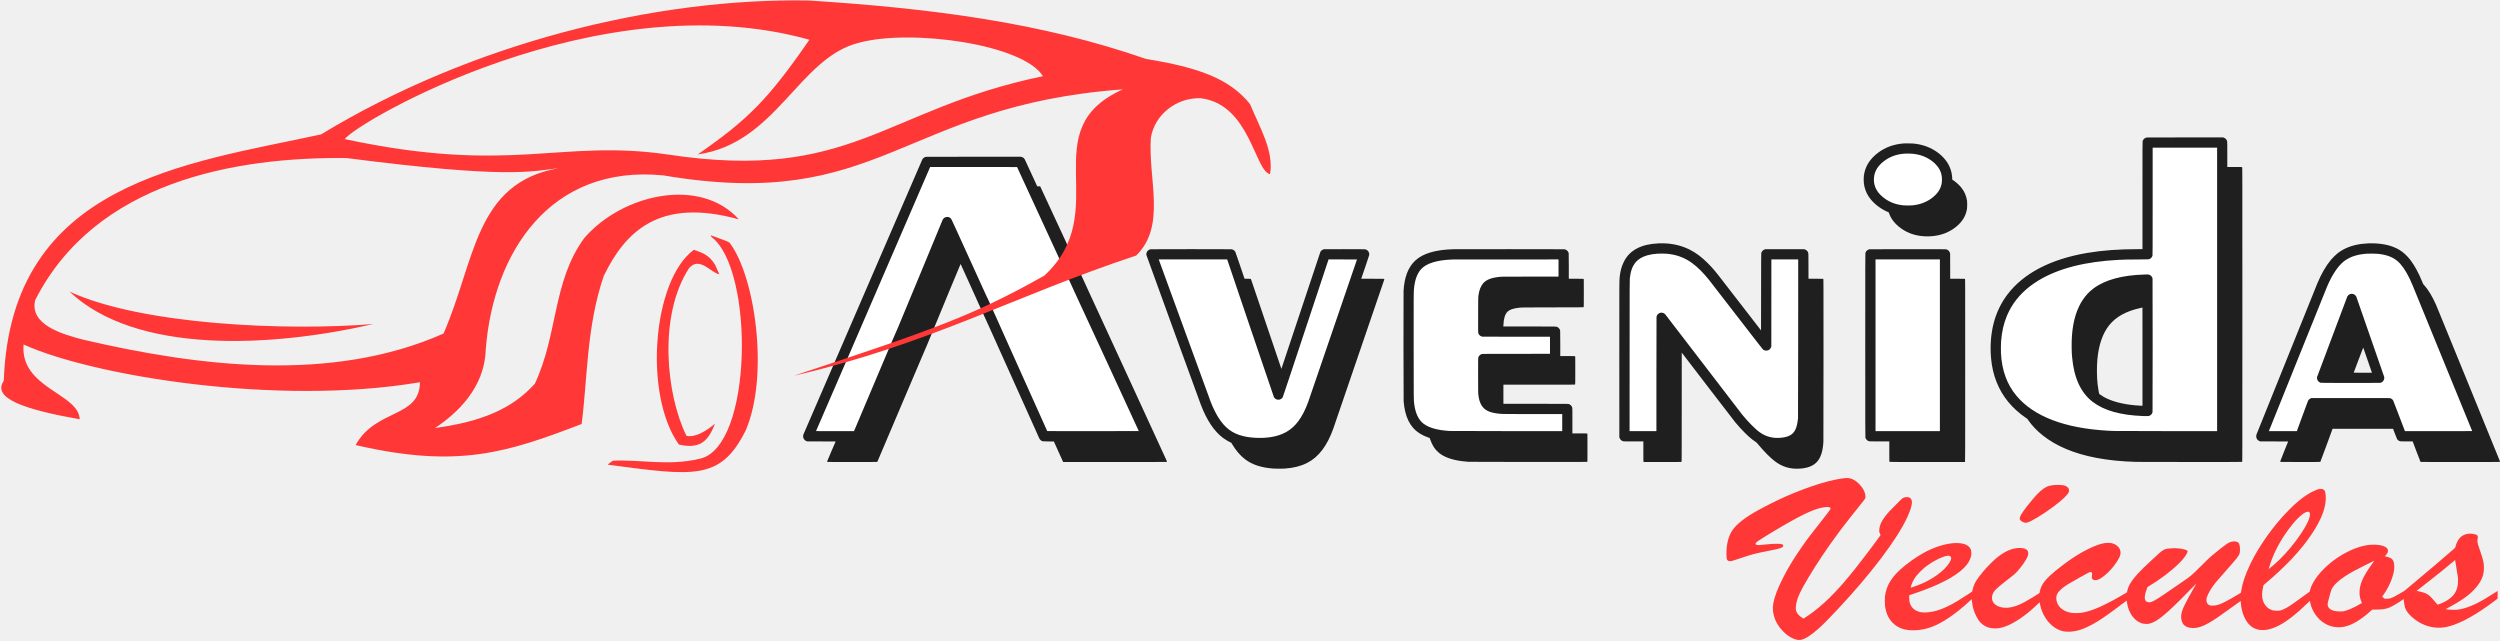
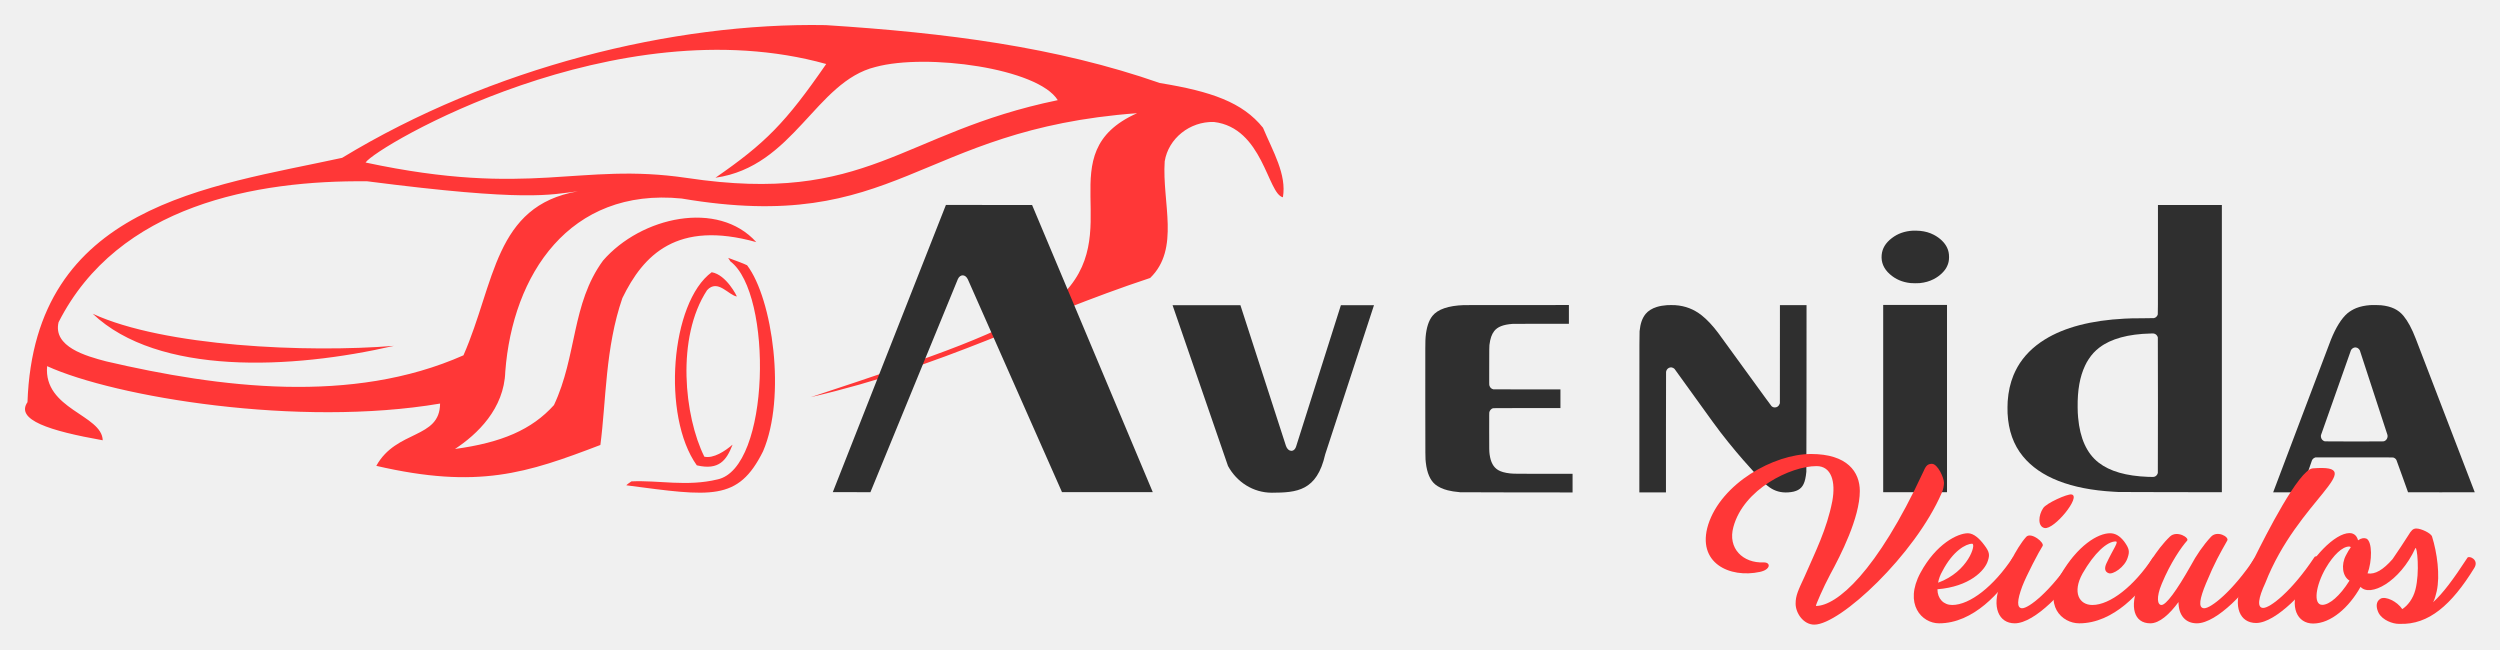
- <svg xmlns="http://www.w3.org/2000/svg" width="100%" height="100%" viewBox="0 0 135073 34617" version="1.1" xml:space="preserve" style="fill-rule:evenodd;clip-rule:evenodd;stroke-linejoin:round;stroke-miterlimit:2;" id="svg30">
-   <defs id="defs34" />
-   <g id="g28">
-     <g id="g18" style="display:inline">
-       <path d="m 134245,23691 -4192,-9480 -1096,-794 -1557,57 -596,212 -673,480 -481,673 -538,1384 -2845,7113 615,327 1653,-154 c 0,0 923,-229.5 1019,-499 96,-269.5 885,-635 885,-635 0,0 1729,231.1 1941,231 212,-0.1 1134,173 1134,173 l 193,654 1172,173 z m -7883,-3222 c 451,-60.1 2056,-66 2056,-66 0,0 -118,-1600.5 -447,-1762 -394,-193.3 115,-671.4 -356,-462 -797,354.9 -963,736.7 -843,1037 120,300.3 -522,1152 -522,1152 0,0 -339,161.1 112,101 z" style="fill:#ffffff" id="path2" />
-       <path d="m 120373,23563 -360,-15890 h -3935 l -30,6038 -3755,330 -1863,661 -1231,721 -871,1321 -421,1683 30,1291 451,1532 1412,1322 c 3369,1223.3 6884,1610 10573,991 z m -4235,-1442 -151,-6158 c 0,0 -1290,-270.7 -1471,-30 -181,240.7 -932,1232 -932,1232 0,0 -240,629.9 -360,1171 -120,541.1 -240,1743 -240,1743 l 150,1201 1051,811 z" style="fill:#ffffff" id="path4" />
-       <path d="m 105414,10707 -511,-2013 -841,-691 -1141,-120 -751,271 -1021,660 v 1232 l 420,631 c 0,0 630,569.5 931,600 301,30.5 932,361.2 1262,331 330,-30.2 1652,-901 1652,-901 z" style="fill:#ffffff" id="path6" />
-       <path d="m 84568,24074 c -0.3,-0.3 150,-1412 150,-1412 l -150,-601 -931,-90 -2854,-60 c 0,0 -390,-992.1 -150,-1232 240,-239.9 449.9,-691.5 1171,-691 721.1,0.5 1502.7,-30.2 1953,-120 450.3,-89.8 180,-991 180,-991 l 90,-901 -3514,-300 811,-2103 1502,-210 1592,-90 -211,-1623 -5947,31 -1202,330 -510,601 -421,570 -60,1622 v 5257 l 751,1051 991,571 c 0,0 6759.3,391.3 6759,391 z" style="fill:#ffffff" id="path8" />
-       <path d="m 62249,13771 c 0.5,-0.4 3245,9011 3245,9011 l 1201,781 721,451 c 0,0 691.1,150.2 1472,150 780.9,-0.2 840.2,30.6 1171,-120 330.8,-150.6 540.5,-60.5 721,-481 180.5,-420.5 1,-510.1 271,-1021 270,-510.9 2553,-8831 2553,-8831 l -1021,-30 h -1022 l -2283,7149 -2763,-7180 c 0,0 -4266.5,121.4 -4266,121 z" style="fill:#ffffff" id="path10" />
-       <path d="m 61979,23923 -3725,-8350 -3154,-6699 -5046,-180 -6188,14599 2914,480 4776,-10964 4956,10784 z" style="fill:#ffffff" id="path12" />
-       <path d="m 97584,23755 v -9965 l -2114,-160 -96,4678 -3461,-4101 -1121,-769 -993,-32 -1122,128 -705,866 -96,9131 2307,32 192,-5543 4069,5351 1602,544 z" style="fill:#ffffff" id="path14" />
-       <path d="m 102170,13620 -1021,211 -60,9672 3935,571 m 0,0 c 0,-481 -30,-10183 -30,-10183 l -2824,-271" style="fill:#ffffff" id="path16" />
-     </g>
-     <path d="m 99694.5,25831.7 c -292.2,21.7 -840.5,140.5 -1341.6,291.1 -523.4,157.2 -1265,434.4 -1819.5,678.9 -516.7,227.8 -1093.9,515.5 -1599.4,796.7 -638.9,355.5 -1073.4,692.7 -1310,1017.2 -196.1,268.9 -310,632.2 -341.1,1091.1 -8.9,130.5 -3.9,410.5 8.3,464.4 13.3,58.9 26.7,85.6 53.9,108.9 27.2,22.8 60,34.5 114.4,39.5 70.6,6.6 133.4,-11.1 632.2,-177.8 612.3,-204.5 708.4,-230 1411.2,-369.5 433.3,-86.1 560.5,-113.8 666.6,-148.3 102.2,-32.8 148.4,-61.7 168.9,-103.3 23.9,-49.5 10.6,-81.7 -42.8,-105.6 -63.3,-28.3 -118.3,-34.4 -317.7,-33.9 -195.6,0 -257.3,4.5 -625,41.1 -306.7,31.2 -350.6,33.9 -399.5,27.8 -78.9,-10 -112.8,-41.1 -98.3,-90 9.4,-31.6 69.4,-90.5 136.6,-135 423.4,-277.2 1301.2,-803.3 1827.3,-1094.4 913.9,-505.6 1437.7,-711.7 1878.3,-738.9 155.6,-9.5 238.9,42.8 195,123.3 -33.9,62.2 -134.4,195 -417.2,551.7 -618.4,780.5 -869.5,1112.2 -1150,1519.4 -447.8,650.6 -720,1101.1 -994.5,1644.5 -294.4,583.3 -462.7,1029.4 -522.2,1382.2 -47.2,281.7 -12.2,587.8 98.3,852.8 67.8,163.3 175.6,342.8 301.2,501.1 69.4,87.8 231.1,248.9 313.8,312.8 192.3,148.3 387.3,248.3 556.2,285 64.4,13.9 165.5,16.6 223.3,5.5 230.5,-43.3 544.4,-243.3 951.7,-605.5 250.5,-223.4 564.4,-539.5 1055.5,-1064.5 1779.6,-1901.6 3176.6,-3746.6 3722.6,-4916.6 191,-411.2 277,-691.2 267,-869.5 -7,-131.1 -62,-210 -167,-243.3 -32,-10 -53,-12.2 -111,-12.2 -85,0 -122,8.3 -191,42.2 -42,20.5 -58,33.9 -178,148.9 -123,118.3 -428,428.3 -565,572.7 -164,175 -318,378.9 -415,552.3 -89,157.2 -141,351.6 -136,507.7 l 1,65 35,75.6 c 19,41.7 35,78.9 35,82.8 0,11.1 -303,423.9 -614,838.9 -531,706.6 -944,1226.6 -1346.4,1695.5 -744.4,868.9 -1448.9,1506.7 -2155,1951.1 l -50.5,31.7 -39.5,-23.9 c -153.9,-93.9 -271.1,-207.2 -325.5,-316.1 -10.6,-21.1 -26.1,-60 -34.5,-86.7 -13.3,-44.4 -14.4,-56.6 -14.4,-137.7 0.5,-303.4 123.9,-665.6 393.3,-1155.6 332.2,-605.6 930.6,-1543.9 1480,-2322.2 322.8,-457.2 767.8,-1047.8 1127.5,-1497.2 708,-882.3 708,-882.3 745,-955.6 20,-39.4 22,-52.2 16,-120.6 -18,-228.8 -130,-446.1 -337,-656.1 -177,-179.4 -359,-285.5 -540.9,-315 -46.7,-7.7 -146.7,-9.4 -215.6,-4.4 z m 25636.5,585.5 c -89,13.4 -206,56.7 -367,135.6 -263,128.9 -500,287.8 -789,528.3 -163,135 -265,230 -481,446.1 -276,276.7 -447,465 -681,750.6 -605,738.9 -1125,1543.3 -1457,2255.6 -260,555 -402,980.5 -466,1397.2 l -15,94.4 -136,82.2 c -565,342.3 -883,506.7 -1094,567.8 -128,36.7 -180,44.5 -300,44.5 -92,0 -114,-1.7 -139,-10.6 -80,-27.2 -129,-67.2 -161,-132.8 -38,-75.5 -43,-197.2 -15,-293.3 60,-202.2 265,-550.6 465,-791.1 22,-27.8 121,-141.1 219,-252.8 706,-802.8 800,-911.7 916,-1055.5 99,-123.4 160,-223.9 178,-297.3 16,-61.6 22,-159.4 15,-263.9 -11,-163.8 -38,-260.5 -86,-303.3 -65,-59.4 -194,-82.8 -326,-60 -93,16.1 -196,59.5 -294,123.3 -110,71.2 -493,373.4 -809,637.8 -142,118.9 -263,234.5 -588,560.6 -493,493.3 -553,545 -928,800 -236,160.5 -514,351.6 -720,494.4 -601,418.9 -890,599.5 -1041,650.6 -135,45.5 -273,2.8 -323,-100.6 -16,-32.2 -30,-100.5 -30,-144.4 0,-107.8 49,-301.7 128,-503.9 l 23,-60 48,-28.9 c 644,-386.1 1240,-837.8 1663,-1260 146,-146.1 197,-204.4 286,-323.3 131,-176.7 189,-302.8 161,-345.6 -12,-17.8 -77,-49.4 -139,-67.2 -201,-57.2 -445,-81.7 -699,-70 -363,16.7 -467,60.5 -738,312.2 -56,52.2 -191,176.7 -300,276.7 -374,342.8 -633,594.4 -799,775.5 -346,378.4 -525,670 -580,951.1 l -13,65.6 -128,76.7 c -158,95 -411,240 -594,339.4 -179,98.3 -576,296.7 -733,367.2 -406,181.7 -735,284.5 -1053,328.9 -101,14.5 -381,13.9 -472,0 -205,-32.2 -354,-87.2 -494,-181.6 -177,-118.9 -287,-276.2 -329,-466.7 -19,-84.5 -19,-221.7 0,-286.1 29,-100 85,-186.1 187,-288.9 109,-110 252,-219.5 419,-321.1 204,-125 1106,-632.2 1153,-648.9 65,-22.2 110,-18.3 139,11.7 15,15.5 17,21.6 18,60.5 1,23.3 -1,76.7 -6,117.8 -12,106.1 -1,155 42,191.1 56,47.8 164,57.2 265,23.9 227,-73.9 610,-402.2 882,-754.5 118,-155 228,-323.8 282,-436.1 70,-145 88,-244.4 66,-358.9 -17,-94.4 -58,-171.6 -130,-243.8 -98,-100.6 -215,-161.2 -369,-192.8 -78,-15.6 -264,-13.9 -361,3.3 -254,45 -544,151.7 -914,336.1 -421,210.6 -833,471.7 -1308,828.4 -589,442.2 -940,771.1 -1106,1034.4 -84,131.7 -141,280.6 -169,437.2 -6,33.4 -12,61.1 -13,61.7 -6,5.5 -260,166.7 -332,211.1 -646,398.9 -1016,553.3 -1390,581.7 -143,10.5 -309,-7.3 -432,-46.7 -171,-54.4 -307,-160 -369,-285 -36,-71.1 -44,-108.3 -44,-191.7 0,-145 44,-265.5 140,-388.3 89,-113.3 364,-345.6 865,-730.6 180,-138.8 249,-198.8 340,-297.7 262,-283.9 511,-643.9 584,-846.7 92,-256.1 -23,-406.7 -333,-437.2 -80,-7.8 -214,-3.9 -296,8.9 -370,56.1 -730,246.1 -1143,602.2 -98,84.4 -371,356.7 -472,470 -259,292.2 -527,647.2 -604,799.4 -56,112.8 -113,275 -138,397.3 l -16,75 -186,122.7 c -474,313.4 -789,502.3 -1064,638.9 -506,251.1 -912,363.9 -1311,364.5 -164,0.5 -267,-16.1 -382,-61.7 -204,-79.4 -354,-233.3 -418,-428.9 -31,-96.1 -39,-155.5 -39,-306.7 V 32160 l 236,-79.4 c 271,-90.6 352,-119.5 552,-193.9 1166,-436.1 1956,-903.3 2322,-1372.8 128,-165 209,-336.1 238,-503.3 15,-91.1 12,-218.4 -6,-282.8 -58,-199.4 -245,-326.7 -548,-372.8 -95,-14.4 -269,-19.4 -383,-11.1 -499,36.7 -1089,227.8 -1635,529.5 -410,226.1 -920,590.5 -1251,893.8 -396,361.7 -631,699.5 -752,1076.7 -37,113.9 -61,225 -83,378.3 -11,84.5 -10,410 3,508.4 59,448.9 225,774.4 519,1015 213,173.3 489,277.2 812,305 89,7.2 351,3.9 443,-6.1 577,-62.3 1057,-253.4 1669,-663.9 362,-242.8 739,-545 1142,-915.6 l 100,-92.2 3,34.4 c 2,18.9 7,64.5 11,101.2 26,266.6 104,533.3 228,780.5 80,160 143,252.8 237,351.1 162,168.4 353,265 601,302.8 81,12.2 279,13.3 353,2.8 347,-52.2 729,-221.1 1174,-518.9 307,-206.1 618,-461.1 970,-797.2 l 95,-90 4,26.1 c 45,251.6 101,429.4 201,631.6 70,139.5 139,249.5 235,369.5 53,66.1 193,206.1 263,261.1 167,132.2 349,225 527,268.3 264,64.5 598,42.8 937,-60 258,-78.3 613,-250 969,-468.3 323,-197.8 825,-556.1 1436,-1025 71,-53.9 128,-96.1 129,-93.9 1,2.2 5,35 10,73.3 38,298.9 142,571.2 298,777.8 158,208.9 355,342.8 582,395 34,8.4 77,12.2 148,14.5 88,2.2 107,1.1 158,-9.5 281,-57.2 585,-252.2 1047,-668.9 316,-285.5 878,-838.3 1341,-1321.6 99,-102.8 182,-187.3 183,-187.3 1,0 -3,8.4 -9,17.8 -69,115 -321,561.1 -434,771.1 -333,616.1 -411,853.4 -375,1130.6 20,155.5 84,278.9 184,358.9 179,142.2 506,171.6 826,74.4 235,-71.1 576,-256.6 968,-526.6 211,-145.6 716,-506.2 1090,-777.8 75,-54.5 137,-98.4 140,-98.4 2,0 6,31.2 8,68.9 4,87.3 21,222.8 39,322.3 59,313.8 178,591.1 342,797.7 45,55 138,147.8 188,186.1 122,92.3 261,152.3 423,181.7 87,16.1 282,17.2 378,2.8 436,-67.2 908,-311.1 1472,-761.7 225,-179.4 428,-361.6 724,-648.9 145,-141.1 165,-158.9 167,-147.7 2,7.2 9,40 15,73.8 90,463.9 389,896.7 781,1132.3 342,205 740,263.3 1128,165.5 402,-101.6 851,-375.5 1344,-820 l 97,-88.3 201,-0.6 c 328,-2.2 527,-30.5 704,-101.1 176,-69.4 480,-247.2 739,-430.5 25,-18.4 49,-34.5 53,-35.6 5,-2.2 8,12.2 11,51.7 8,137.2 38,307.2 70,410 50,160 172,330 354,493.3 446,401.7 976,606.7 1526,591.1 123,-3.9 197,-11.6 320,-35 598,-112.8 1364,-500.5 2294,-1162.2 53,-38.3 189,-138.3 302,-222.2 l 204,-152.8 v -415 l -57,37.2 c -477,308.4 -782,488.9 -1062,627.8 -341,168.3 -650,278.9 -909,326.1 -142,25.6 -175,28.3 -342,28.3 -157,0 -231,-5 -395,-26.6 l -49,-6.7 130,-68.9 c 646,-340.5 1078,-639.4 1392,-962.2 266,-273.3 437,-553.9 508,-831.1 36,-141.1 47,-251.1 43,-412.8 -7,-256.7 -36,-381.1 -187,-822.2 -125,-363.3 -149,-441.7 -161,-538.3 -10,-70 1,-174.5 25,-250.6 2,-4.4 -8,-34.4 -21,-66.7 l -25,-58.3 -54,-18.3 c -197,-67.8 -403,-71.7 -583,-11.1 -271,90.5 -442,311.6 -542,701.6 -5,18.4 -16,30.6 -60,69.5 -545,478.3 -1370,1178.9 -2391,2031.1 l -293,243.9 -154,91.1 c -366,216.1 -455,262.8 -577,303.9 -83,27.2 -140,35.5 -247,35.5 l -92,-0.5 -67,-52.8 c -37,-28.9 -67,-55 -68,-57.2 -1,-2.8 16,-29.5 39,-59.5 117,-156.6 224,-331.6 318,-521.6 137,-277.3 237,-566.2 278,-808.4 27,-152.8 24,-339.4 -6,-461.1 -41,-162.2 -126,-239.4 -328,-297.8 -35,-10 -149,-35.5 -159,-35.5 -1,0 19,-22.8 47,-50.6 57,-60 99,-121.1 116,-170.5 16,-48.4 13,-112.8 -7,-156.7 -52,-112.8 -225,-198.3 -466,-230.6 -520,-68.8 -1053,45 -1692,361.2 -720,356.6 -1389,926.6 -1771,1508.3 -144,220 -240,433.3 -276,613.9 l -7,33.3 -95,68.9 c -919,666.7 -940,681.1 -1157,805.6 -138,78.3 -252,126.1 -360,149.4 -69,15 -270,12.8 -344,-3.3 -159,-35.6 -262,-90.6 -370,-200.6 -130,-130.5 -200,-273.9 -235,-478.3 -16,-92.8 -17,-265.6 -2,-363.9 10,-70 38,-217.8 51,-269.5 4,-16.6 9,-37.2 10,-45.5 2,-11.1 28,-35.6 89,-86.1 1100,-919.5 1933,-1805.6 2518,-2679.5 552,-823.9 802,-1512.2 758,-2083.3 -18,-230 -59,-316.7 -167,-350.6 -40,-12.2 -114,-17.2 -158,-10 z m 2949,3883.9 c -3,3.9 -35,48.4 -72,98.9 -275,373.9 -482,715 -585,958.9 -95,227.2 -140,433.9 -140,652.2 0,177.8 27,309.5 98,490 17,41.7 30,77.8 30,80.6 0,5.5 -195,113.3 -333,184.4 -256,131.1 -461,213.9 -631,254.5 -64,15 -71,15.5 -208,15.5 -106,-0.5 -158,-2.7 -208,-10.5 -185,-27.2 -293,-70.6 -373,-150.6 -69,-67.8 -98,-136.1 -98,-230.5 0,-54.5 24,-156.1 129,-536.1 68,-245.6 81,-280 150,-382.3 127,-188.9 332,-372.2 661,-590 267,-176.6 564,-340 1120,-616.6 245,-121.7 457,-225 462,-225 1,0 0,3.3 -2,6.6 z m 4446,438.4 77,480 v 158.3 c 0,177.8 -7,236.7 -39,363.9 -59,232.2 -171,405.5 -362,564.4 -164,137.3 -387,256.7 -646,346.1 l -57,20 -12,-15 c -152,-192.7 -362,-420.5 -465,-503.8 -56,-44.5 -160,-97.8 -258,-131.2 -75,-25.5 -234,-66.1 -329,-83.8 -34,-6.7 -63,-13.4 -63,-15.6 0,-2.2 9,-10 19,-17.2 9,-7.2 135,-104.5 279,-216.1 786,-611.1 1376,-1085.6 1699,-1366.7 43,-36.7 78,-66.7 79,-65.6 1,1.2 37,217.8 78,482.3 z m -27426,-711.1 c 73,11.6 105,41.1 117,107.7 11,57.3 -14,137.3 -74,236.1 -150,247.8 -366,467.3 -690,699.5 -329,236.1 -668,413.9 -1083,569.4 -121,45.6 -335,117.3 -339,113.9 -4,-3.3 25,-112.8 43,-163.3 57,-161.7 146,-324.5 252,-461.1 103,-131.7 291,-325 424,-436.1 391,-325 969,-629.5 1270,-668.4 31,-3.9 44,-3.9 80,2.3 z m 19449,-2367.8 c 42,21.6 59,61.6 58,136.6 -2,260.6 -294,799.5 -785,1452.8 -362,482.8 -777,931.7 -1189,1286.1 -103,88.9 -257,213.9 -260,211.1 -2,-2.7 56,-194.4 95,-311.6 205,-604.5 521,-1200 955,-1800.6 189,-260.5 350,-453.3 524,-626.6 148,-147.3 305,-271.7 398,-315.6 105,-49.4 155,-57.2 204,-32.2 z M 111069,26200 c -217,12.8 -381,48.4 -511,111.1 -182,87.8 -426,303.9 -686,608.4 -272,318.3 -462,560.5 -586,747.2 -132,198.3 -179,312.2 -159,384.4 31,110 245,215.6 382,187.8 211,-42.8 879,-447.2 1451,-876.7 464,-349.4 731,-600.5 808,-761.6 14,-29.5 18,-45.6 20,-82.8 9,-170 -120,-276.1 -377,-308.9 -83,-10.5 -243,-15 -342,-8.9 z" style="display:inline;fill:#ff3737;fill-opacity:1" id="path20" />
-     <path d="m 89616.7,13148.3 c -466.1,20 -840,105.6 -1150,262.8 -332.7,169.5 -573.9,411.7 -736.1,741.1 -120,243.9 -189.4,502.3 -222.2,825.6 -19.4,192.8 -20,335.5 -18.3,4519.4 l 1.6,4127.8 11.7,31.7 c 35.6,96.7 103.9,160 200,185 27.8,7.2 107.8,8.3 558.9,8.3 h 526.7 v 543.4 c 0,482.7 1.1,544.4 8.8,555.5 l 8.4,12.2 h 1018.3 c 979.5,0 1018.9,-0.5 1027.2,-10 8.9,-9.4 9.5,-224.4 10.6,-2955 l 1.7,-2944.4 1388.9,1813.3 c 763.8,997.8 1435,1869.5 1491.1,1937.2 203.9,244.5 331.6,385.6 525,578.4 223.3,222.8 400,371.6 578.9,487.8 50.5,32.7 62.2,43.8 124.4,118.8 352.8,422.8 668.3,741.7 927.8,937.8 388.9,293.4 807.8,421.7 1298.9,397.2 440.5,-21.6 745.5,-134.4 957.2,-353.3 213.9,-222.2 332.2,-583.3 360.5,-1105 3.4,-63.3 5.6,-1680 5.6,-4440.6 0,-4332.7 0,-4340 -11.1,-4351.1 -11.1,-11.1 -18.3,-11.1 -405.6,-11.1 h -393.9 l -1.6,-685 c -1.7,-646.6 -2.2,-686.1 -12.2,-715 -30,-91.1 -95.6,-157.2 -183.9,-185 l -38.9,-12.2 h -2094.5 l -37.7,12.8 c -87.8,30.5 -151.2,96.1 -182.3,187.2 -6.6,18.3 -8.3,370.6 -10.5,2104.4 l -2.8,2082.8 -1130.6,-1462.8 c -1302.7,-1686.1 -1228.8,-1590.5 -1350.5,-1736.6 -141.7,-169.5 -237.2,-273.4 -390.6,-427.2 -345.5,-345.6 -640.5,-565.6 -997.7,-744.5 -488.4,-244.4 -1057.3,-357.8 -1661.2,-331.7 z m -27441.6,318.4 c -150.6,20 -260,165 -236.2,313.3 3.9,25 489.5,1363.3 1450.6,3999.5 794.4,2179.4 1461.1,4006.1 1481.1,4059.4 320.6,852.8 728.3,1466.1 1212.2,1823.9 121.1,89.4 303.9,199.4 403.4,242.8 l 41.1,17.8 41.6,70.5 c 207.3,349.5 446.2,628.3 707.3,824.5 392.2,295 885,453.8 1546.1,498.8 122.2,8.4 462.2,8.4 583.3,0 481.1,-32.7 861.1,-127.7 1209.5,-302.2 624.4,-313.3 1089.4,-922.8 1426.1,-1870.5 79.4,-224.5 2753.3,-8041.2 2753.3,-8050 0,-5 -3.3,-13.9 -7.8,-20 -7.8,-10.6 -22.2,-10.6 -623.9,-13.4 l -616.1,-2.8 212.8,-622.2 c 117.2,-342.2 215.6,-638.3 218.9,-658.3 15.5,-93.9 -29.5,-200.6 -108.9,-259.5 -36.7,-27.7 -77.8,-43.8 -129.4,-51.6 -25,-3.9 -392.8,-5.6 -1120.6,-4.5 l -1083.3,1.7 -36.7,12.8 c -71.1,23.9 -128.9,72.2 -160.6,134.4 -8.3,16.7 -485,1446.1 -1058.8,3176.1 -573.9,1730.6 -1045,3144.5 -1047.3,3141.7 -2.7,-2.8 -1260,-3710.6 -1628.3,-4802.8 -9.4,-26.6 -20.6,-52.2 -25,-56.6 -6.7,-7.3 -35,-8.4 -173.3,-8.4 h -165 l -240.6,-712.8 c -132.8,-391.6 -247.8,-724.4 -255.5,-739.4 -7.8,-15.6 -27.8,-42.2 -44.5,-60 -36.1,-39.4 -101.1,-73.3 -156.1,-82.2 -43.3,-6.7 -4318.3,-6.7 -4369.4,0 z m 65771.9,-318.4 c -90,3.4 -275,19.5 -372,32.3 -518,70 -948,242.2 -1290,515 -88,70.5 -269,250 -349,346.1 -271,328.3 -508,737.2 -729,1261.1 -42,97.8 -3266,8107.2 -3292,8175 -16,43.3 -19,121.7 -7,164.4 27,92.3 84,155 177,192.8 l 29,12.2 1512,5.6 -214,530.6 c -117,291.6 -214,537.7 -214,546.6 0,33.4 -74,31.1 1092,31.1 976,0 1071,-0.5 1077,-8.9 5,-5 155,-408.3 334,-896.1 l 325,-886.6 h 3270 l 101,264.4 c 55,145 107,275.6 115,289.5 33,55 108,106.1 176,120.5 19,3.9 137,6.1 348,6.1 h 319 l 16,42.8 c 9,23.9 102,269.4 207,546.1 105,276.7 194,507.2 199,512.2 8,9.5 116,10 2143,10 2060,0 2134,-0.5 2143,-10 5,-5.5 9,-15.5 9,-22.2 0,-6.7 -720,-1773.9 -1600,-3927.2 -881,-2153.9 -1650,-4036.7 -1711,-4185 -60,-148.4 -124,-302.2 -141,-341.7 -206,-465 -412,-806.1 -645,-1070 l -58,-64.4 -46,-116.1 c -188,-465.6 -411,-876.7 -631,-1165.6 -182,-237.2 -388,-428.9 -599,-556.7 -430,-258.9 -1003,-378.3 -1694,-353.9 z m -82988.1,6737.8 177.2,-410.5 2336.2,-5405.6 c 1285,-2973.3 2343.9,-5422.22 2353.3,-5442.22 33.3,-70.55 96.7,-123.33 177.2,-148.33 32.2,-9.44 124.5,-10 2600,-10 h 2566.7 l 38.9,12.22 c 78.9,25 133.9,74.45 171.6,154.45 13.4,27.22 167.3,360.55 342.3,740 l 317.7,690.58 h 77.3 c 66.6,0 78.3,1.1 87.2,10 5,5 327.2,698.9 715,1541.1 388.3,842.2 707.2,1529.4 708.9,1527.2 2.2,-1.7 1195,2602.2 1195,2602.2 l 2113.3,4582.8 c 1162.2,2520 2113.4,4588.9 2113.4,4596.7 0,7.8 -3.9,18.9 -9.5,24.4 -8.9,9.5 -103.3,10 -2802.2,10 H 57445 l -9.4,-12.2 c -5,-7.2 -118.3,-256.7 -252.2,-554.4 l -243.4,-541.7 -296.1,-2.8 c -331.1,-3.3 -322.7,-2.8 -386.1,-43.3 -40,-26.1 -78.9,-68.3 -98.9,-107.8 -7.7,-16.1 -450.5,-1000.5 -983.3,-2187.8 -940,-2094.4 -1747.2,-3890 -1750.6,-3893.3 -0.2,-0.5 -539.8,-1179 -538.8,-1180 1.6,-1.7 -218.9,-490 -489.5,-1085.6 -270.5,-595.5 -493.9,-1086.1 -496.1,-1090 -2.2,-3.9 -278.9,660 -637.8,1530.6 -348.9,846.1 -636.1,1541.7 -637.8,1547.2 -1,2.7 -516.1,1247.8 -527.7,1276.7 -11.7,28.9 -198.4,465 -415,969.4 -217.3,503.9 -816.7,1915.6 -1333.4,3136.1 -516.1,1220.6 -942.8,2223.9 -947.2,2228.9 -8.3,9.5 -79.4,10 -1350.6,10 -1241.1,0 -1342.7,-0.5 -1352.2,-9.4 -5.5,-5 -10,-14.5 -10,-21.7 0,-7.2 103.4,-252.2 230,-545 l 230,-532.2 -770.5,-2.8 -770,-2.8 -32.3,-12.2 c -96.6,-36.6 -159.4,-110.5 -180.5,-213.3 -10.6,-51.7 -5,-105.6 16.7,-157.8 7.7,-18.3 357.2,-827.2 776.6,-1797.2 419.5,-970 766.1,-1771.7 770,-1780.6 z M 101006,13467.2 c -100,16.7 -194,102.3 -220,202.3 -7,29.4 -8,553.8 -8,4986.1 0,4430 1,4956.6 8,4986.1 26,100.5 115,184.4 214,202.8 18,3.3 228,5.5 553,5.5 h 525 v 546.7 c 0,490 1,547.8 9,555.5 8,8.4 200,8.9 2041,8.9 h 2033 l 8,-12.2 c 8,-11.1 9,-488.9 9,-4938.9 0,-4919.4 0,-4926.7 -11,-4937.8 -11,-11.1 -19,-11.1 -406,-11.1 h -394 l -1,-685 -2,-684.4 -13,-36.1 c -31,-86.7 -98,-152.8 -184,-181.7 -30,-9.4 -108,-10 -2081,-10.6 -1203,-0.5 -2063,1.2 -2080,3.9 z m 14980,-6038.86 c -106,17.78 -190,93.33 -221,198.89 -9,27.78 -9,279.44 -9,2932.27 v 2901.6 h -215 c -1065,0.6 -1929,63.4 -2749,200.6 -1992,332.8 -3473,1105.5 -4347,2268.9 -339,451.1 -589,979.4 -734,1550 -147,582.2 -194,1237.2 -135,1883.3 82,907.8 396,1703.3 927,2350 260,317.2 595,620.6 952,860.6 l 73,50 60,83.3 c 208,293.9 468,566.1 768,806.1 730,583.9 1697,992.8 2894,1221.7 656,125.5 1350,196.1 2164,220 117,3.3 1238,5.5 2953,5.5 2379,0 2766,-1.1 2775,-7.7 11,-7.8 11,-95 11,-7961.7 0,-7866.69 0,-7953.92 -11,-7961.69 -9,-6.67 -74,-7.78 -407,-7.78 h -396 v -682.22 c 0,-611.67 -1,-685.56 -9,-712.78 -27,-91.11 -89,-156.67 -180,-189.45 l -36,-12.77 -2050,-0.56 c -1127,-0.55 -2062,1.11 -2078,3.89 z M 78550.1,13465 c -983.9,21.1 -1680,228.9 -2096.2,623.3 -375,356.2 -579.4,892.8 -620.5,1628.4 -8.9,156.1 -4.5,5894.4 4.4,5980.5 26.1,249.5 48.9,394.5 87.3,551.7 175,718.3 561.6,1151.1 1238.3,1387.2 l 82.8,28.9 26.1,77.2 c 107.2,316.7 262.2,552.3 480,729.5 280.5,228.9 708.3,381.1 1258.9,447.2 108.9,13.3 156.1,17.8 330.5,32.2 57.3,4.5 914.5,6.7 3241.7,8.4 2744.4,1.6 3165.6,0.5 3175,-6.1 11.1,-7.8 11.1,-18.9 11.1,-764.5 0,-742.2 0,-756.7 -10.5,-764.4 -9.5,-6.7 -73.9,-7.8 -407.3,-7.8 h -396.1 v -679.5 c 0,-592.2 -1.1,-683.3 -8.3,-712.2 -26.7,-100.5 -115,-183.9 -216.1,-202.2 -23.4,-4.4 -546.1,-6.1 -1768.4,-6.1 h -1735 v -1033.3 h 1932.3 c 1865.5,0 1932.7,-0.6 1941.6,-10 8.9,-9.5 9.5,-70.6 9.5,-763.4 0,-722.2 -0.6,-753.3 -10,-761.7 -9.5,-8.8 -45.6,-9.4 -405.6,-9.4 h -395.5 v -671.7 c 0,-430.5 -2.3,-682.2 -5.6,-701.1 -15,-78.9 -73.9,-158.3 -143.9,-193.9 -70.5,-35 26.7,-33.3 -1516.6,-33.3 h -1407.8 l 3.3,-98.9 c 11.7,-326.7 89.5,-573.3 222.2,-702.2 104.5,-102.2 293.9,-170.6 562.3,-203.9 199.4,-25 170,-24.4 1892.7,-26.7 1468.9,-1.6 1649.5,-3.3 1657.3,-10.5 7.2,-7.8 8.3,-93.9 8.3,-762.8 0,-723.9 -0.6,-755 -10,-763.3 -9.5,-8.9 -45.6,-9.5 -405.6,-9.5 h -395.5 v -675 c 0,-471.1 -1.7,-683.3 -6.1,-703.9 -22.8,-108.3 -117.3,-197.7 -227.3,-215.5 -24.4,-3.9 -980.5,-5 -2975,-4.5 -1616.1,0.6 -2967.7,1.7 -3002.7,2.8 z m 11451.1,240.6 c 549.4,37.2 1012.2,205 1440,521.1 286.7,211.6 593.9,518.9 895.5,895.5 66.7,83.4 1682.3,2172.3 2587.3,3344.5 161.1,209.4 305.5,392.2 320.5,406.6 53.4,50.6 123.4,74.5 202.8,70 113.3,-6.6 200,-72.7 242.8,-185.5 l 12.8,-32.8 1.6,-2354.4 1.1,-2353.9 h 1450 l -1.6,4262.2 c -1.7,3167.2 -3.4,4277.8 -8.4,4321.1 -33.3,303.4 -75,476.1 -151.1,628.4 -135.5,270 -390.5,400 -838.9,427.7 -388.9,23.9 -721.1,-61.6 -1023.9,-263.9 -153.3,-102.2 -268.3,-200.5 -476.6,-408.8 -190.6,-190 -342.2,-357.8 -522.2,-577.8 -26.2,-32.2 -969.5,-1262.2 -2096.7,-2733.4 -1126.7,-1471.1 -2060,-2687.2 -2073.9,-2701.6 -33.9,-35 -101.7,-68.9 -152.2,-75.6 -72.2,-10 -144.5,8.9 -204.5,52.2 -55,40.6 -94.4,106.1 -105,175 -4.4,24.5 -6.1,1013.9 -6.1,3103.9 v 3068.4 h -1450 l 1.7,-4085 c 1.1,-3820.6 2.2,-4090 11.1,-4170.6 44.4,-402.2 142.2,-665 328.9,-883.3 131.1,-153.9 354.4,-285.6 607.2,-357.8 164.4,-47.8 350,-78.3 551.1,-91.7 102.8,-6.6 358.9,-7.2 456.7,-0.5 z m -22443.4,4015 c 690,2037.7 1262.3,3718.9 1271.1,3736.6 52.3,97.3 171.2,156.2 280.6,137.8 82.2,-13.9 164.4,-71.1 197.8,-137.2 7.8,-15.6 146.6,-427.8 308.9,-916.7 162.2,-488.3 715.5,-2156.6 1229.4,-3706.6 l 934.5,-2817.8 h 768.3 c 422.8,0 768.3,1.1 768.3,2.8 0,3.8 -2600.5,7600 -2633.9,7692.2 -145.5,407.8 -335,776.1 -537.2,1046.7 -371.1,495.5 -845.5,765.5 -1520.5,863.3 -460.6,67.2 -1032.3,44.4 -1451.2,-57.8 -593.8,-144.4 -992.2,-442.2 -1348.3,-1009.4 -141.7,-225 -293.3,-535 -410.5,-837.8 -24.5,-62.2 -2695.6,-7383.4 -2787.8,-7640.6 l -21.1,-59.4 h 3697.7 z M 119789,7977.78 V 23295 l -2759,-2.2 c -1999,-1.7 -2793,-3.9 -2877,-8.3 -64,-3.9 -186,-10.6 -270,-15 -2330,-129.5 -4003,-769.5 -4937,-1888.9 -513,-615 -787,-1368.9 -835,-2294.5 -8,-141.6 -4,-509.4 6,-638.9 39,-525 139,-960.5 317,-1391.6 44,-108.4 157,-333.9 217,-436.1 341,-583.4 838,-1072.8 1490,-1468.4 1071,-648.9 2527,-1021.6 4348,-1112.2 303,-15 424,-17.8 978,-20 354,-1.7 603,-5 620,-8.3 99,-18.9 185,-100 210,-196.7 8,-29.4 9,-345.6 9,-2934.4 V 7977.78 Z m 8683,5735.52 c 561,56.7 934,223.9 1216,545 238,271.2 457,653.4 667,1166.7 21,51.7 753,1843.3 1627,3980.6 l 1589,3886.1 -1817,1.7 c -999,0.5 -1818,0.5 -1818,-0.6 -1,-1.1 -141,-367.8 -311,-815.6 -170,-447.2 -315,-824.4 -323,-837.7 -33,-56.7 -92,-102.8 -156,-122.8 -35,-11.1 -57,-11.1 -2144,-11.1 h -2108 l -34,11.6 c -68,22.8 -132,77.8 -160,138.9 -8,16.7 -147,391.7 -309,833.9 l -294,804.5 h -1513 l 8,-18.4 c 4,-9.4 703,-1747.7 1554,-3862.2 851,-2114.4 1566,-3888.3 1589,-3941.7 272,-631.6 575,-1085.5 898,-1347.2 121,-97.2 323,-209.4 484,-268.3 219,-80.6 466,-129.5 761,-150.6 106,-7.8 492,-2.8 594,7.2 z m -44266.4,303.4 v 927.8 h -1492.8 c -924.4,0 -1525,2.2 -1576.6,5.5 -510.6,33.9 -823.9,146.1 -1004.5,360 -138.3,164.5 -214.4,368.9 -257.7,690 -8.4,62.2 -9.5,167.8 -11.2,1016.7 -2.2,937.8 -2.2,947.2 9.5,983.9 12.8,43.3 46.7,96.6 79.4,125 29.5,25.5 92.3,56.1 131.1,63.3 20,3.9 640.6,5.6 1845.6,5.6 h 1816.1 v 922.2 l -1828.9,1.1 c -1757.8,1.7 -1830.5,2.2 -1860,11.7 -42.2,14.4 -75.5,34.4 -109.4,66.6 -36.1,33.9 -58.4,68.9 -73.4,113.4 -11.6,34.4 -11.6,37.7 -11.6,953.3 0,937.2 1.1,994.4 22.2,1140 56.1,391.1 206.1,643.3 466.7,784.4 150.5,81.7 377.7,139.5 653.3,165.6 189.4,17.8 340,19.4 1867.8,19.4 h 1534.4 v 922.3 l -3026.1,-1.7 c -2261.7,-1.7 -3045.5,-3.3 -3101.7,-8.3 -321.1,-28.4 -473.8,-50 -676.6,-96.1 -272.8,-62.3 -510,-163.4 -677.3,-287.8 -278.8,-207.2 -452.2,-570.6 -515.5,-1081.1 -28.3,-232.3 -27.2,-82.8 -29.5,-3063.9 -1.6,-2843.4 -1.1,-2970.6 18.9,-3168.4 45.6,-459.4 170,-805 373.4,-1034.4 287.8,-325 861.6,-503.9 1709.4,-532.2 24.5,-1.1 1322.8,-2.3 2885,-2.8 z m 20605.4,0 v 9277.8 h -3478 v -9277.8 z m -56918.7,5137.2 c -2.3,5.6 -396.7,939.4 -877.3,2075 l -873.3,2065.6 h -1026.1 c -565,0 -1026.7,-1.1 -1026.7,-2.8 0,-5 1545.6,-3577.8 1549.5,-3582.2 1.3,-1.3 219.2,-505.3 218.9,-505.6 -0.6,-1.1 985,-2284.4 2190.5,-5073.9 1205.6,-2789.4 2195.6,-5079.99 2199.5,-5089.99 l 7.7,-17.78 2347.8,1.11 2348.4,1.67 1152.2,2498.89 1152.2,2499.4 c 0,0 906.1,1988.9 910.6,1989.5 3.8,0.5 747.7,1606.1 1684.4,3637.2 922.2,2000 1676.7,3637.8 1677.2,3640.6 0,2.2 -1112.8,3.3 -2473.3,2.8 l -2473.3,-1.7 -937.8,-2088.9 c -515.6,-1148.9 -1105,-2461.7 -1310,-2916.7 -205,-455.5 -372.2,-830.5 -372.2,-833.3 0,-3 -550.3,-1225 -552.3,-1225 -3.3,0 -63.3,-125.6 -132.7,-279.5 -70,-153.3 -518.4,-1139.4 -996.7,-2190.5 -808.9,-1780 -871.1,-1913.9 -897.2,-1943.3 -47.8,-53.9 -97.3,-81.2 -169.5,-92.3 -112.2,-18.3 -233.3,46.7 -282.2,151.1 -10.6,22.3 -505,1219.5 -1098.9,2660 -725.5,1759.5 -1159.4,2802.8 -1320.5,3177.8 -131.7,307.2 -242.8,561.1 -246.2,564.5 -3.8,3.3 -370,870 -372.7,878.3 z M 115911,14831.7 c -1224,26.6 -2169,280.5 -2797,750.5 -235,176.1 -417,368.4 -583,617.8 -86,128.9 -124,193.9 -195,341.1 -286,587.2 -419,1317.8 -406,2231.1 3,253.4 7,338.4 26,544.5 101,1109.4 472,1908.9 1115,2398.9 614,467.2 1501,717.2 2712,762.2 273,10 307,7.8 377,-26.7 65,-31.1 124,-109.4 140,-183.3 8,-40.6 8,-7192.2 0,-7228.9 -10,-42.2 -39,-93.9 -72,-127.2 -55,-55.6 -129,-85 -211,-82.8 -23,0.6 -71,1.7 -106,2.8 z m -155,4437.8 v 2652.7 h -41 c -49,0 -183,-8.3 -318,-20 -717,-61.1 -1299,-215 -1733,-457.7 -64,-36.1 -230,-144.5 -241,-157.3 -16,-19.4 -70,-333.3 -92,-534.4 -44,-406.1 -48,-916.7 -11,-1336.1 70,-782.2 287,-1409.5 643,-1852.2 368,-457.3 927,-761.7 1704,-928.4 47,-10 86,-18.9 88,-18.9 0,-0.5 1,1193.4 1,2652.3 z m 11261,-3391.2 c -76,12.8 -159,72.8 -194,141.7 -23,47.8 -1623,4304.5 -1632,4343.9 -14,59.5 0,137.2 34,195.6 32,53.9 101,104.4 166,121.6 24,6.1 292,7.8 1615,7.8 1574,0 1587,0 1624,-11.1 92,-28.3 164,-108.3 185,-205 10,-47.8 9,-78.9 -3,-122.8 -17,-60 -1489,-4295 -1505,-4327.8 -20,-41.1 -79,-99.4 -120,-118.9 -34,-16.1 -95,-31.1 -123,-30.5 -9,0.5 -31,2.8 -47,5.5 z m 905,3585.6 c 128,369.4 232,672.8 231,673.3 -1,1.1 -222,1.1 -493,0.6 l -492,-1.7 257,-681.6 c 171,-454.5 257,-678.4 260,-672.3 2,5 109,311.7 237,681.7 z M 102872,7748.34 c -543,40 -1002,203.89 -1397,500.56 -457,342.77 -713,759.44 -773,1256.66 -12,101.67 -12,294.45 1,397.23 59,500.01 328,925.51 802,1271.11 137,100 341,215.6 493,278.9 49,20.5 51,22.2 58,43.9 14,48.3 56,151.1 89,214.4 183,359.5 574,696.1 1022,880.6 363,149.4 806,208.9 1249,166.6 500,-48.3 932,-223.3 1295,-525 318,-265 506,-581.6 565,-950 13,-81.1 15,-351.6 3,-430.5 -41,-272.8 -141,-504.5 -312,-719.5 -99,-125 -281,-291.07 -428,-389.4 l -61,-41.11 v -41.67 c -1,-95.56 -18,-240 -42,-344.45 -89,-391.66 -316,-737.22 -670,-1020 -404,-322.77 -890,-505.55 -1452,-546.66 -70,-5 -380,-6.11 -442,-1.67 z m 473,560 c 283,28.33 516,93.33 744,208.89 335,168.89 601,421.67 728,691.11 74,155.56 105,306.11 105,497.22 0,191.12 -31,332.74 -108,491.64 -62,129.5 -139,232.8 -259,350.6 -144,140.5 -293,246.7 -477,338.3 -227,113.9 -465,179.5 -756,209.5 -104,10.5 -398,8.9 -505,-2.8 -447,-49.5 -807,-201.7 -1123,-474.5 -332,-287.2 -481,-631.62 -444,-1026.63 33,-349.44 213,-641.11 554,-896.66 324,-243.34 699,-372.78 1149,-397.23 76,-3.88 307,2.23 392,10.56 z" style="display:inline;fill:#1f1f1f;fill-opacity:1" id="path24" />
-     <path d="m 38388.9,12712.2 c 0,2.8 23.4,44.5 52.2,92.3 2320.349,1745.474 2247.173,11381.959 -641.222,11982.746 -1672.36,402.26 -3199.854,33.113 -4685.378,104.954 -90.837,59.441 -289.48,205.664 -272.8,214.5 4628.074,607.823 6086.817,882.463 7447.771,-1852.159 1269.89,-2942.298 524.151,-8305.803 -868.871,-10139.541 -96.1,-63.9 -208.9,-111.1 -598.3,-250 -132.8,-47.8 -285,-102.8 -337.3,-122.2 -52.7,-20 -96.1,-33.3 -96.1,-30.6 z m 22285,-7884.42 c -12037.116,883.998 -13037.052,6648.838 -24821.1,4650 -6124.333,-609.847 -9210.203,4158.812 -9610,9430.52 -63.566,2032.763 -1529.338,3418.683 -2740.339,4217.7 2546.416,-347.029 4188.703,-1054.143 5392.992,-2391.691 1263.204,-2683.984 949.822,-5516.682 2672.947,-7873.209 2078.347,-2396.888 6275.359,-3318.92 8351.1,-1008.3 -4319.512,-1204.875 -6147.817,690.099 -7296.1,3050 -938.202,2711.748 -882.346,5605.694 -1198.4,8005.6 -4009.401,1532.974 -6655.38,2424.186 -12211.71,1137.526 1098.245,-1982.117 3465.9,-1450.541 3475.61,-3394.226 -7714.241,1309.12 -17703.479,-351.423 -21415.01,-2038.9 -203.523,2357.574 2992.768,2645.188 3031.006,4039.944 C 1383.328,22133.933 -459.358,21535.564 204.546,20574.495 577.947,9829.105 10095.052,8842.532 17350,7260.56 25471.711,2329.887 35390.051,-121.957 43702.8,27.778 c 6583.718,420.384 12555.378,1185.261 18211.1,3155.562 2811.197,457.211 4507.582,1052.005 5620.6,2436.11 544.828,1300.507 1297.065,2543.64 1085.6,3790.56 -837.945,-183.814 -1085.6,-3790.56 -3763.146,-4104.304 -1315.261,-35.515 -2477.575,902.269 -2678.68,2144.332 -151.072,2244.385 851.443,4764.206 -792.8,6357.18 -6607.648,2186.051 -11100.467,4775.229 -18496.574,6494.983 7517.426,-2486.025 9691.826,-3243.331 13532.3,-5408.3 3798.73,-3492.068 -652.286,-7881.705 4252.7,-10066.12 z M 36680,24017.8 c 1219.261,288.04 1618.004,-289.833 1937.3,-1097.2 5.5,-14.5 8.3,-26.1 5.5,-26.1 -399.656,343.458 -1031.687,764.872 -1532.79,651.93 -1093.246,-2195.471 -1544.949,-6489.429 147.79,-9071.43 580.166,-639.575 1182.345,285.745 1626.7,340.6 3.9,-3.9 -177.8,-408.9 -232.8,-518.9 -299.505,-481.142 -609.111,-621.526 -1140,-802.2 -2245.394,1641.437 -2726.137,7848.175 -811.7,10523.3 z M 18719.5,8538.9 c 8751.693,1127.016 9942.972,725.321 11471.384,547.133 C 25643.582,9873.196 25691.146,14074.25 23964.117,18021.777 17893.784,20713.707 10676.06,19790.819 4494.45,18352.2 3382.337,18061.438 1588.875,17556.297 1897.22,16222.8 5141.92,9819.808 12684.138,8474.857 18719.5,8538.9 Z m 1454.818,8967.937 c -4738.559,383.345 -12530.436,42.207 -16415.156,-1750.196 3565.864,3380.182 10834.816,3035.012 16415.156,1750.196 z M 43731.7,2146.67 C 41510.172,5363.15 40421.617,6456.852 37695.357,8344.715 41964.538,7738.765 43147.433,3110.564 46416.7,2308.34 49205.048,1549.252 55278.943,2376.141 56350,4117.23 47755.842,5891.444 46034.575,9844.33 36138.9,8356.12 30237.783,7485.119 27701.232,9456.122 18628.483,7515.486 19192.979,6653.767 32267.456,-1052.224 43731.7,2146.67 Z" style="display:inline;fill:#ff3737;fill-opacity:1" id="path26" />
-   </g>
+ <svg xmlns="http://www.w3.org/2000/svg" xml:space="preserve" style="fill-rule:evenodd;clip-rule:evenodd;stroke-linejoin:round;stroke-miterlimit:2" viewBox="0 0 1000 260">
+   <path d="M0 0h3000v3000H0z" style="fill:none" transform="scale(.33333 .08667)" />
+   <path d="M38388.9 12712.2c0 2.8 92.5 144.7 121.3 192.5 2320.4 1745.5 2178.1 11281.8-710.3 11882.5-1672.4 402.3-3199.9 33.2-4685.4 105-90.8 59.4-289.5 205.7-272.8 214.5 4628.1 607.8 6086.8 882.5 7447.8-1852.2 1269.9-2942.3 524.1-8305.8-868.9-10139.5-96.1-63.9-1031.7-405.5-1031.7-402.8Zm22285-7884.42c-12037.1 884-13037.1 6648.82-24821.1 4650-6124.3-609.85-9210.2 4158.82-9610 9430.52-63.6 2032.8-1529.3 3418.7-2740.3 4217.7 2546.4-347 4188.7-1054.1 5393-2391.7 1263.2-2684 949.8-5516.7 2672.9-7873.2 2078.3-2396.9 6275.4-3318.92 8351.1-1008.3-4319.5-1204.9-6147.8 690.1-7296.1 3050-938.2 2711.7-882.3 5605.7-1198.4 8005.6-4009.4 1533-6655.4 2424.2-12211.7 1137.5 1098.2-1982.1 3465.9-1450.5 3475.6-3394.2-7714.2 1309.1-17703.48-351.4-21415.01-2038.9-203.52 2357.6 2992.77 2645.2 3031.01 4039.9-2921.57-518.8-4764.258-1117.1-4100.354-2078.2C577.947 9829.1 10095.1 8842.53 17350 7260.56 25471.7 2329.89 35390.1-121.957 43702.8 27.778 50286.5 448.162 56258.2 1213.04 61913.9 3183.34c2811.2 457.21 4507.6 1052 5620.6 2436.11 544.8 1300.51 1297.1 2543.64 1085.6 3790.56-837.9-183.81-1085.6-3790.56-3763.1-4104.3-1315.3-35.52-2477.6 902.27-2678.7 2144.33-151.1 2244.38 851.4 4764.16-792.8 6357.16-6607.7 2186.1-11100.5 4775.2-18496.6 6495 7517.4-2486 9691.8-3243.3 13532.3-5408.3 3798.7-3492.1-652.3-7881.71 4252.7-10066.12ZM36680 24017.8c1219.3 288 1618-289.8 1937.3-1097.2 5.5-14.5 8.3-26.1 5.5-26.1-399.7 343.5-1031.7 764.9-1532.8 651.9-1093.2-2195.4-1544.9-6489.4 147.8-9071.4 580.2-639.6 1182.3 285.7 1626.7 340.6 3.9-3.9-566.5-1183.6-1372.8-1321.1-2245.4 1641.4-2726.1 7848.2-811.7 10523.3ZM18719.5 8538.9c8751.7 1127.02 9943 725.32 11471.4 547.13-4547.3 787.17-4499.8 4988.17-6226.8 8935.77-6070.3 2691.9-13288 1769-19469.65 330.4-1112.11-290.8-2905.57-795.9-2597.23-2129.4C5141.92 9819.81 12684.1 8474.86 18719.5 8538.9Zm1454.8 8967.9c-4738.5 383.4-12530.42 42.2-16415.14-1750.2C7325.03 19136.8 14594 18791.7 20174.3 17506.8ZM43731.7 2146.67c-2221.5 3216.48-3310.1 4310.18-6036.3 6198.05 4269.1-605.95 5452-5234.16 8721.3-6036.38 2788.3-759.09 8862.2 67.8 9933.3 1808.89-8594.2 1774.21-10315.4 5727.1-20211.1 4238.89-5901.1-871-8437.7 1100-17510.4-840.63 564.5-861.72 13639-8567.71 25103.2-5368.82Z" style="fill:#ff3737" transform="translate(9.492424 9.843604) scale(.00734)" />
+   <path d="M128472 13713.3c561 56.7 934 223.9 1216 545 238 271.2 457 653.4 667 1166.7 21 51.7 753 1843.3 1627 3980.6l1589 3886.1-1817 1.7c-999 .5-1818 .5-1818-.6-1-1.1-141-367.8-311-815.6-170-447.2-315-824.4-323-837.7-33-56.7-92-102.8-156-122.8-35-11.1-57-11.1-2144-11.1h-2108l-34 11.6c-68 22.8-132 77.8-160 138.9-8 16.7-147 391.7-309 833.9l-294 804.5h-1513l8-18.4c4-9.4 703-1747.7 1554-3862.2 851-2114.4 1566-3888.3 1589-3941.7 272-631.6 575-1085.5 898-1347.2 121-97.2 323-209.4 484-268.3 219-80.6 466-129.5 761-150.6 106-7.8 492-2.8 594 7.2Zm-1455 2165c-76 12.8-159 72.8-194 141.7-23 47.8-1623 4304.5-1632 4343.9-14 59.5 0 137.2 34 195.6 32 53.9 101 104.4 166 121.6 24 6.1 292 7.8 1615 7.8 1574 0 1587 0 1624-11.1 92-28.3 164-108.3 185-205 10-47.8 9-78.9-3-122.8-17-60-1489-4295-1505-4327.8-20-41.1-79-99.4-120-118.9-34-16.1-95-31.1-123-30.5-9 .5-47 5.5-47 5.5Z" style="fill:#2f2f2f" transform="matrix(.00734 0 0 .00781 9.492424 14.99912)" />
+   <path d="M119789 7977.78V23295l-2759-2.2c-1999-1.7-2793-3.9-2877-8.3-64-3.9-186-10.6-270-15-2330-129.5-4003-769.5-4937-1888.9-513-615-787-1368.9-835-2294.5-8-141.6-4-509.4 6-638.9 39-525 139-960.5 317-1391.6 44-108.4 157-333.9 217-436.1 341-583.4 838-1072.8 1490-1468.4 1071-648.9 2527-1021.6 4348-1112.2 303-15 424-17.8 978-20 354-1.7 603-5 620-8.3 99-18.9 185-100 210-196.7 8-29.4 9-345.6 9-2934.4V7977.78h3483Zm-3878 6853.92c-1224 26.6-2169 280.5-2797 750.5-235 176.1-417 368.4-583 617.8-86 128.9-124 193.9-195 341.1-286 587.2-419 1317.8-406 2231.1 3 253.4 7 338.4 26 544.5 101 1109.4 472 1908.9 1115 2398.9 614 467.2 1501 717.2 2712 762.2 273 10 307 7.8 377-26.7 65-31.1 124-109.4 140-183.3 8-40.6 8-7192.2 0-7228.9-10-42.2-39-93.9-72-127.2-55-55.6-129-85-211-82.8-23 .6-71 1.7-106 2.8ZM104811 13309v9985.5h-3478V13309h3478Zm-1466-3951.69c283 28.33 516 93.33 744 208.89 335 168.89 601 421.67 728 691.1 74 155.6 105 306.1 105 497.2 0 191.2-31 332.8-108 491.7-62 129.5-139 232.8-259 350.6-144 140.5-293 246.7-477 338.3-227 113.9-465 179.5-756 209.5-104 10.5-398 8.9-505-2.8-447-49.5-807-201.7-1123-474.5-332-287.2-481-631.6-444-1026.7 33-349.4 213-641.07 554-896.62 324-243.34 699-372.78 1149-397.23 76-3.88 307 2.23 392 10.56Z" style="fill:#2f2f2f" transform="matrix(.00734 0 0 .0075 9.492424 22.16492)" />
+   <path d="M90001.2 13705.6c549.4 37.2 1012.2 205 1440 521.1 286.7 211.6 593.9 518.9 895.5 895.5 66.7 83.4 1682.3 2172.3 2587.3 3344.5 161.1 209.4 305.5 392.2 320.5 406.6 53.4 50.6 123.4 74.5 202.8 70 113.3-6.6 200-72.7 242.8-185.5l12.8-32.8 1.6-2354.4 1.2-2668.2h1450l-1.7 4576.5c-1.7 3167.2-3.4 3916.1-8.4 3959.4-33.3 303.4-75 476.1-151.1 628.4-135.5 270-390.5 400-838.9 427.7-388.9 23.9-721.1-61.6-1023.9-263.9-153.3-102.2-268.3-200.5-476.6-408.8-190.6-190-1491.7-1478.3-2618.9-2949.5-1126.7-1471.1-2060-2687.2-2073.9-2701.6-33.9-35-101.7-68.9-152.2-75.6-72.2-10-144.5 8.9-204.5 52.2-55 40.6-94.4 106.1-105 175-4.4 24.5-6.1 1013.9-6.1 3103.9v3068.4h-1450l1.7-4085c1.1-3820.6 2.2-4090 11.1-4170.6 44.4-402.2 142.2-665 328.9-883.3 131.1-153.9 354.4-285.6 607.2-357.8 164.4-47.8 350-78.3 551.1-91.7 102.8-6.6 358.9-7.2 456.7-.5Z" style="fill:#2f2f2f" transform="matrix(.00734 0 0 .00781 9.492424 15.02531)" />
+   <path d="M84205.6 14016.7v927.8h-1492.8c-924.4 0-1525 2.2-1576.6 5.5-510.6 33.9-823.9 146.1-1004.5 360-138.3 164.5-214.4 368.9-257.7 690-8.4 62.2-9.5 167.8-11.2 1016.7-2.2 937.8-2.2 947.2 9.5 983.9 12.8 43.3 46.7 96.6 79.4 125 29.5 25.5 92.3 56.1 131.1 63.3 20 3.9 640.6 5.6 1845.6 5.6h1816.1v922.2l-1828.9 1.1c-1757.8 1.7-1830.5 2.2-1860 11.7-42.2 14.4-75.5 34.4-109.4 66.6-36.1 33.9-58.4 68.9-73.4 113.4-11.6 34.4-11.6 37.7-11.6 953.3 0 937.2 1.1 994.4 22.2 1140 56.1 391.1 206.1 643.3 466.7 784.4 150.5 81.7 377.7 139.5 653.3 165.6 189.4 17.8 340 19.4 1867.8 19.4h1534.4v922.3l-3026.1-1.7c-2261.7-1.7-3045.5-3.3-3101.7-8.3-321.1-28.4-473.8-50-676.6-96.1-272.8-62.3-510-163.4-677.3-287.8-278.8-207.2-452.2-570.6-515.5-1081.1-28.3-232.3-27.2-82.8-29.5-3063.9-1.6-2843.4-1.1-2970.6 18.9-3168.4 45.6-459.4 170-805 373.4-1034.4 287.8-325 861.6-503.9 1709.4-532.2 24.5-1.1 1322.8-2.3 2885-2.8l2840-1.1Z" style="fill:#2f2f2f" transform="matrix(.00734 0 0 .00808 9.492424 8.75645)" />
+   <path d="M68016.7 23770.9c-1023.3 0-1916.7-560.7-2389.2-1391.4l-3021.3-8362.8h3697.7l2484.4 7324.4c118.9 321.8 462 351.7 562-6.1l2429.8-7318.3 1803.2.2-2658.4 7759.3c-454.6 1915.1-1552.6 1989.1-2908.2 1994.7Z" style="fill:#2f2f2f" transform="matrix(.00734 0 0 .00769 9.492424 14.28759)" />
+   <path d="m44090.5 23291.9 2051.2 2.6 4766.9-11368.9c124.2-262.2 403.8-266.8 542.4 19.1l5130.2 11347 4946.6-1.1-6576.6-15312.82L50255 7975l-6164.5 15316.9Z" style="fill:#2f2f2f" transform="matrix(.00734 0 0 .0075 9.492424 22.16492)" />
+   <path d="M49515 28537.3c35.6-71.3 49.8-171 49.8-220.9 0-107-135.4-413.5-263.7-413.5-114 0-142.5 78.4-185.3 171.1-1019.3 2195.4-1888.9 2922.5-2338 2922.5-14.3 0 163.9-413.4 313.6-691.4 221-406.3 641.6-1226 641.6-1810.5 0-413.5-270.9-805.5-1062.1-805.5-812.6 0-1953.1 641.5-2238.2 1539.6-256.6 834 470.4 1169 1126.2 1026.5 235.2-49.9 242.4-206.7 85.5-206.7-456.1 21.3-791.2-306.5-662.9-769.9 221-826.8 1247.4-1325.8 1810.6-1325.8 320.7 0 420.5 335 342.1 762.7-121.2 620.2-370.7 1104.9-605.9 1646.6-135.4 292.2-192.4 406.3-192.4 584.5 0 206.7 171 456.2 406.3 456.2 563.1 0 2188.3-1518.3 2772.8-2865.5Zm1546.7 1404.2c-413.4 627.3-933.7 1033.6-1318.7 1033.6-185.3 0-320.7-135.4-320.7-342.1 698.5-57.1 1033.5-406.3 1097.7-620.2 42.8-128.3 35.6-192.4-78.4-342.1-99.8-135.5-228.1-256.6-356.4-256.6-221 0-691.4 228.1-1033.6 862.5-363.5 677.1 28.5 1097.7 406.3 1097.7 741.3 0 1347.2-670.1 1682.2-1218.9 114.1-171.1-42.7-270.9-78.4-213.9Zm-1532.5 299.4c228.1-441.9 513.2-598.7 648.7-598.7 92.6 0-78.5 605.8-741.4 848.2 14.3-78.4 42.8-163.9 92.7-249.5Z" style="fill:#ff3737;fill-rule:nonzero" transform="translate(-133.4065 -327.3306) scale(.01838)" />
+   <path d="M51710.4 29692.1c49.9-71.3-249.5-313.7-356.4-199.6-228.1 256.6-449.1 748.4-563.1 1033.5-192.5 491.9-35.7 848.3 313.6 848.3 441.9 0 1126.2-741.3 1418.5-1218.9 106.9-171.1-121.2-270.9-149.7-213.9-491.9 741.4-969.4 1112-1112 1104.9-114-7.1-106.9-171.1 7.1-477.6 92.7-242.3 370.7-769.8 442-876.7Zm14.2-826.9c-106.9 156.8-124.8 402.2 28.5 434.8 209.4 44.6 809.8-695.5 586.1-730.6-91.6-14.3-543.3 188.9-614.6 295.8Z" style="fill:#ff3737;fill-rule:nonzero" transform="translate(-133.4065 -327.3306) scale(.01838)" />
+   <path d="M54112.5 29941.5c-413.4 627.3-933.8 1033.6-1318.7 1033.6-285.1 0-441.9-270.9-213.8-684.3 256.6-449 534.6-698.5 719.9-698.5 78.4 0-49.9 156.8-199.6 477.5-49.9 107-35.6 185.4 49.9 213.9 85.6 35.6 349.3-128.3 413.5-342.2 42.7-128.3 35.6-192.4-78.5-349.2-99.7-128.3-199.5-178.2-306.5-178.2-263.7 0-705.6 263.7-1076.3 905.2-384.9 662.9 28.5 1055 406.3 1055 741.3 0 1354.3-670.1 1689.3-1218.9 107-171.1-49.8-270.9-85.5-213.9Z" style="fill:#ff3737;fill-rule:nonzero" transform="translate(-133.4065 -327.3306) scale(.01838)" />
+   <path d="M54853.8 29578c64.2-64.1-220.9-235.2-370.6-92.6-299.4 285.1-570.3 755.5-684.3 1040.6-199.6 491.9-99.8 848.3 256.6 848.3 199.6 0 420.5-199.6 613-463.3 0 285.1 149.7 463.3 399.2 463.3 441.9 0 1126.2-741.3 1411.3-1218.9 114.1-171.1-106.9-270.9-142.6-213.9-491.8 741.4-969.4 1112-1111.9 1104.9-135.5-7.1-92.7-213.9 42.7-541.7 192.5-463.4 299.4-641.6 463.4-933.8 42.7-78.4-221-228.1-356.4-78.4-171.1 185.3-320.8 406.3-434.8 620.1-313.7 556-541.8 862.5-641.6 862.5-85.5 0-121.1-156.8 7.2-463.3 192.4-463.3 427.6-798.4 548.8-933.8Z" style="fill:#ff3737;fill-rule:nonzero" transform="translate(-133.4065 -327.3306) scale(.01838)" />
+   <path d="M57626.6 29934.4c-491.8 741.3-969.4 1112-1119.1 1104.9-135.4-7.2-99.8-221 49.9-541.8 703.5-1806.7 2310.2-2593.4 1034.1-2495.8-303.4 23.1-1034.1 1476.5-1262.2 1932.7-128.3 206.7-220.9 420.6-285.1 584.5-192.5 491.8-42.8 848.2 313.6 848.2 434.8 0 1126.3-741.3 1411.4-1218.8 114-178.2-114.1-270.9-142.6-213.9Z" style="fill:#ff3737;fill-rule:nonzero" transform="translate(-133.4065 -327.3306) scale(.01838)" />
+   <path d="M130516 30145.9c-421 480.8-778 687.4-1108 632.3 203-537.1 217-1393.5-44-1538.7-102-43.5-232-29-377 72.6-44-174.2-160-319.3-378-319.3-638 0-1698 1074.1-2235 2278.9-436 987.1-87 1727.4 624 1727.4 784 0 1591-710.7 2100-1625.2 417 467.4 1735-204.4 2429-1713.4 72-116.1 203 1059.6 0 1843.5-102 391.9-334 696.7-581 856.4-232-348.4-740-580.6-958-464.5-232 130.6-203 406.4-87 638.7 174 319.3 624 479 886 479h58c1263 43.5 2279-827.4 3295-2482.2 217-362.9-233-551.6-305-450-624 958.1-1089 1582.2-1524 1974.2 72-130.7 116-290.3 159-479 160-711.3 15-1727.4-203-2424.2-43-159.6-493-362.9-697-362.9-159 0-232 101.7-348 290.4-204 321.3-450 693.4-706 1066Zm-3112 2025.8c-421 0-290-870.9 160-1640.3 334-566.1 726-943.5 1031-943.5 29 0 58 14.5 72 29-72 101.6-145 217.8-217 362.9-218 406.5-160 929 159 1117.7-435 696.8-900 1074.2-1205 1074.2Z" style="fill:#ff3737;fill-rule:nonzero" transform="translate(-221.5344 -48.569) scale(.00903)" />
</svg>
